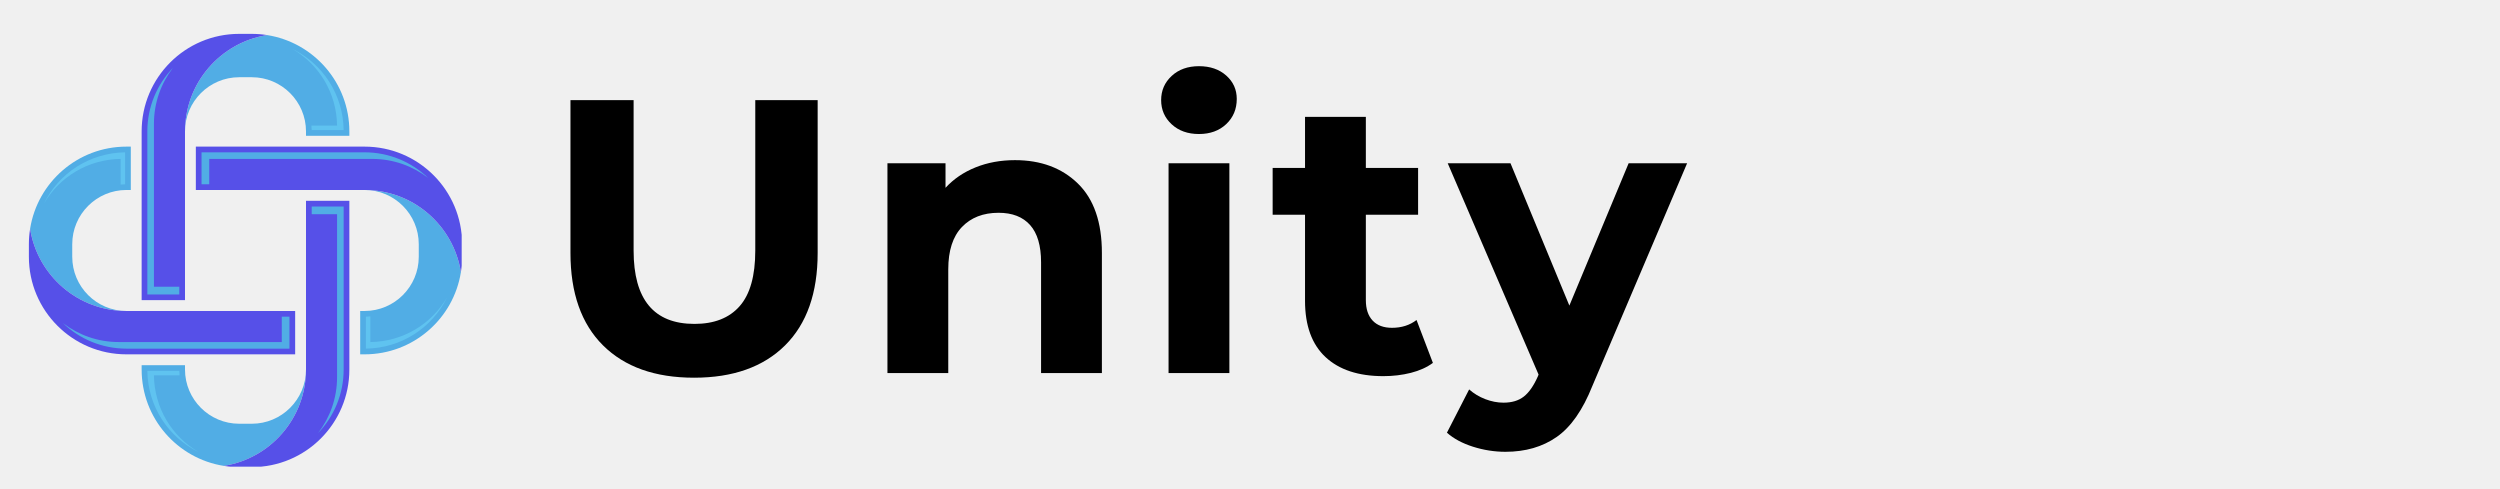
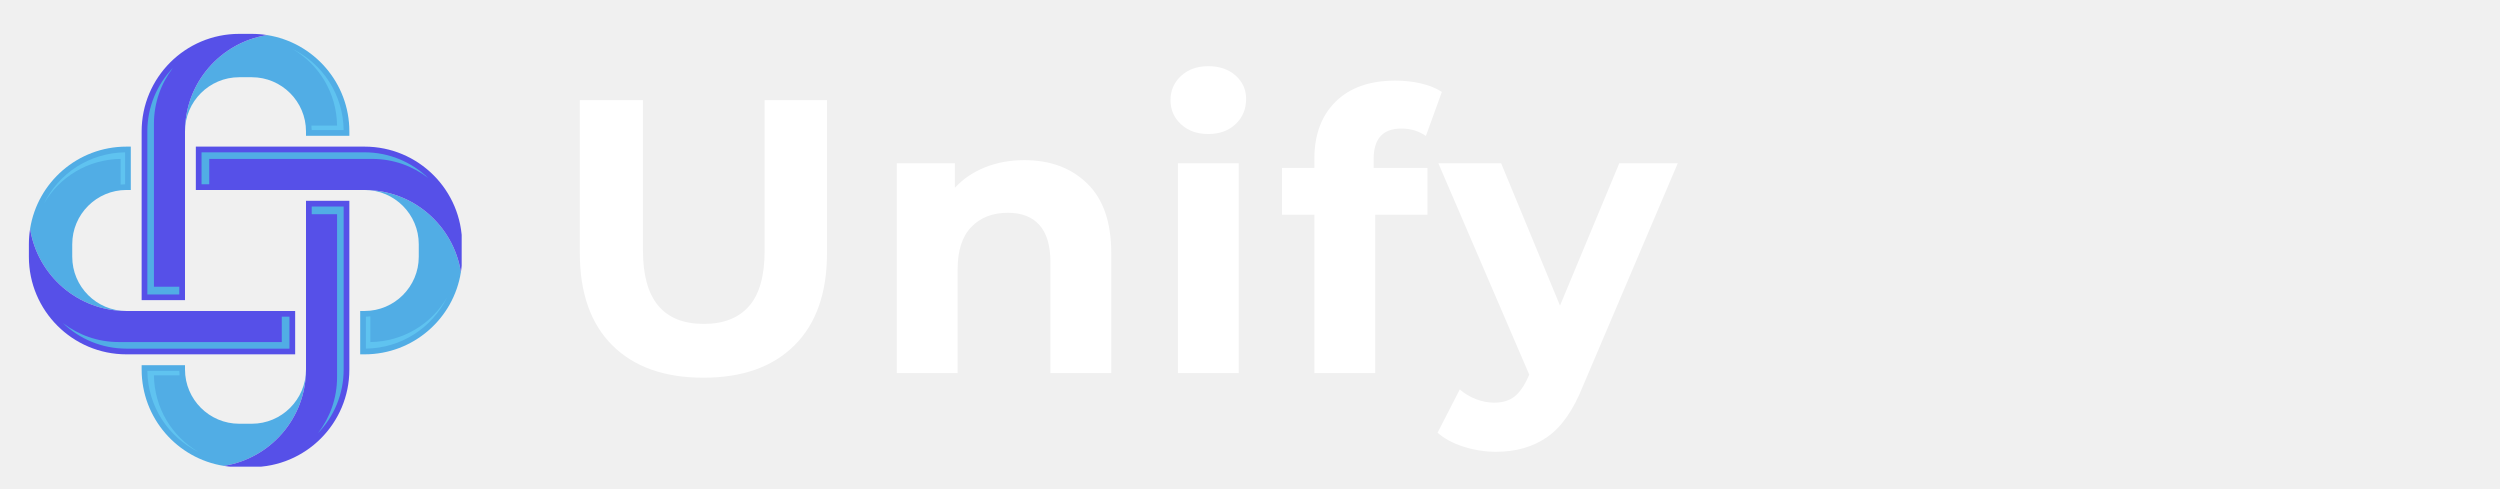
<svg xmlns="http://www.w3.org/2000/svg" width="1280" zoomAndPan="magnify" viewBox="200 150 960 250" height="250" preserveAspectRatio="xMidYMid meet" version="1.0">
  <defs>
    <g />
-     <clipPath id="d06a14b1dc">
+     <clipPath id="403739e684">
      <path d="M 134 167.336 L 219 167.336 L 219 220 L 134 220 Z M 134 167.336 " clip-rule="nonzero" />
    </clipPath>
-     <clipPath id="dd92a88d0a">
+     <clipPath id="bf3c2bd680">
      <path d="M 112 167.336 L 177 167.336 L 177 304 L 112 304 Z M 112 167.336 " clip-rule="nonzero" />
    </clipPath>
-     <clipPath id="2225ea48c4">
+     <clipPath id="3f47f3cae2">
      <path d="M 112 336 L 197 336 L 197 388.926 L 112 388.926 Z M 112 336 " clip-rule="nonzero" />
    </clipPath>
-     <clipPath id="ce8393178f">
+     <clipPath id="6fd692aa8c">
      <path d="M 154.461 252.648 L 219 252.648 L 219 388.926 L 154.461 388.926 Z M 154.461 252.648 " clip-rule="nonzero" />
    </clipPath>
-     <clipPath id="3386ffbed4">
+     <clipPath id="64e789d8ef">
      <path d="M 140.102 225 L 276.379 225 L 276.379 289.812 L 140.102 289.812 Z M 140.102 225 " clip-rule="nonzero" />
    </clipPath>
-     <clipPath id="13223a4ef2">
+     <clipPath id="b023188e55">
      <path d="M 54.789 267 L 192 267 L 192 332 L 54.789 332 Z M 54.789 267 " clip-rule="nonzero" />
    </clipPath>
  </defs>
-   <g clip-path="url(#d06a14b1dc)">
+   <g clip-path="url(#403739e684)">
    <path fill="#51ade5" d="M 134.719 217.285 C 134.719 201.984 147.168 189.539 162.469 189.539 L 168.926 189.539 C 184.223 189.539 196.672 201.984 196.672 217.285 L 196.672 219.523 L 218.871 219.523 L 218.871 217.285 C 218.871 192.383 200.637 171.738 176.793 167.961 C 152.949 171.738 134.719 192.383 134.719 217.285 " fill-opacity="1" fill-rule="nonzero" />
  </g>
  <path fill="#5fc3f0" d="M 189.711 175.062 C 203.391 182.988 212.352 197.633 212.586 214.32 L 199.441 214.32 C 199.516 215.074 199.566 215.836 199.586 216.602 L 215.949 216.602 C 215.691 198.441 205.285 182.66 189.711 175.062 " fill-opacity="1" fill-rule="nonzero" />
-   <g clip-path="url(#dd92a88d0a)">
+   <g clip-path="url(#bf3c2bd680)">
    <path fill="#5650e8" d="M 162.469 167.34 C 134.879 167.34 112.52 189.699 112.52 217.285 L 112.52 303.672 L 134.719 303.672 L 134.719 217.285 C 134.719 192.383 152.949 171.738 176.793 167.961 C 174.23 167.555 171.602 167.34 168.926 167.34 L 162.469 167.34 " fill-opacity="1" fill-rule="nonzero" />
  </g>
  <path fill="#51ade5" d="M 115.438 300.754 L 131.797 300.754 L 131.797 296.812 L 118.816 296.812 L 118.816 213.348 C 118.816 202.59 122.453 192.672 128.555 184.738 C 120.434 193.191 115.438 204.668 115.438 217.285 L 115.438 300.754 " fill-opacity="1" fill-rule="nonzero" />
-   <g clip-path="url(#2225ea48c4)">
+   <g clip-path="url(#3f47f3cae2)">
    <path fill="#51ade5" d="M 196.672 339.207 C 196.672 354.508 184.223 366.957 168.926 366.957 L 162.469 366.957 C 147.168 366.957 134.719 354.508 134.719 339.207 L 134.719 336.969 L 112.52 336.969 L 112.52 339.207 C 112.52 364.113 130.754 384.758 154.598 388.531 C 178.441 384.758 196.672 364.113 196.672 339.207 " fill-opacity="1" fill-rule="nonzero" />
  </g>
  <path fill="#5fc3f0" d="M 141.68 381.434 C 128 373.504 119.039 358.863 118.805 342.176 L 131.949 342.176 C 131.879 341.422 131.824 340.66 131.805 339.891 L 115.441 339.891 C 115.699 358.051 126.105 373.836 141.68 381.434 " fill-opacity="1" fill-rule="nonzero" />
-   <g clip-path="url(#ce8393178f)">
+   <g clip-path="url(#6fd692aa8c)">
    <path fill="#5650e8" d="M 168.926 389.156 C 196.508 389.156 218.871 366.793 218.871 339.207 L 218.871 252.82 L 196.672 252.82 L 196.672 339.207 C 196.672 364.113 178.441 384.758 154.598 388.531 C 157.16 388.941 159.793 389.156 162.469 389.156 L 168.926 389.156 " fill-opacity="1" fill-rule="nonzero" />
  </g>
  <path fill="#51ade5" d="M 215.953 255.742 L 199.594 255.742 L 199.594 259.68 L 212.578 259.68 L 212.578 343.148 C 212.578 353.906 208.938 363.824 202.836 371.758 C 210.957 363.301 215.953 351.828 215.953 339.207 L 215.953 255.742 " fill-opacity="1" fill-rule="nonzero" />
  <path fill="#51ade5" d="M 226.656 247.27 C 241.961 247.27 254.406 259.723 254.406 275.02 L 254.406 281.477 C 254.406 296.773 241.961 309.223 226.656 309.223 L 224.418 309.223 L 224.418 331.422 L 226.656 331.422 C 251.562 331.422 272.207 313.188 275.98 289.344 C 272.207 265.5 251.562 247.27 226.656 247.27 " fill-opacity="1" fill-rule="nonzero" />
  <path fill="#5fc3f0" d="M 268.883 302.262 C 260.953 315.941 246.309 324.902 229.621 325.137 L 229.621 311.992 C 228.871 312.066 228.109 312.117 227.34 312.137 L 227.34 328.5 C 245.5 328.242 261.285 317.836 268.883 302.262 " fill-opacity="1" fill-rule="nonzero" />
-   <g clip-path="url(#3386ffbed4)">
+   <g clip-path="url(#64e789d8ef)">
    <path fill="#5650e8" d="M 276.605 275.02 C 276.605 247.434 254.242 225.07 226.656 225.07 L 140.27 225.07 L 140.27 247.27 L 226.656 247.27 C 251.562 247.27 272.207 265.5 275.98 289.344 C 276.387 286.781 276.605 284.152 276.605 281.477 L 276.605 275.02 " fill-opacity="1" fill-rule="nonzero" />
  </g>
  <path fill="#51ade5" d="M 143.191 227.988 L 143.191 244.352 L 147.133 244.352 L 147.133 231.367 L 230.598 231.367 C 241.355 231.367 251.27 235.004 259.207 241.105 C 250.75 232.988 239.273 227.988 226.656 227.988 L 143.191 227.988 " fill-opacity="1" fill-rule="nonzero" />
  <path fill="#51ade5" d="M 104.734 309.223 C 89.434 309.223 76.988 296.773 76.988 281.477 L 76.988 275.02 C 76.988 259.723 89.434 247.27 104.734 247.27 L 106.973 247.27 L 106.973 225.07 L 104.734 225.07 C 79.828 225.07 59.188 243.305 55.41 267.148 C 59.188 290.992 79.828 309.223 104.734 309.223 " fill-opacity="1" fill-rule="nonzero" />
  <path fill="#5fc3f0" d="M 62.508 254.234 C 70.438 240.551 85.082 231.59 101.766 231.359 L 101.766 244.504 C 102.523 244.43 103.285 244.375 104.051 244.359 L 104.051 227.996 C 85.891 228.25 70.105 238.656 62.508 254.234 " fill-opacity="1" fill-rule="nonzero" />
-   <g clip-path="url(#13223a4ef2)">
+   <g clip-path="url(#b023188e55)">
    <path fill="#5650e8" d="M 54.789 281.477 C 54.789 309.062 77.148 331.422 104.734 331.422 L 191.121 331.422 L 191.121 309.223 L 104.734 309.223 C 79.828 309.223 59.188 290.992 55.41 267.148 C 55.004 269.711 54.789 272.344 54.789 275.02 L 54.789 281.477 " fill-opacity="1" fill-rule="nonzero" />
  </g>
  <path fill="#51ade5" d="M 188.199 328.504 L 188.199 312.145 L 184.262 312.145 L 184.262 325.129 L 100.793 325.129 C 90.035 325.129 80.117 321.488 72.188 315.391 C 80.641 323.508 92.117 328.504 104.734 328.504 L 188.199 328.504 " fill-opacity="1" fill-rule="nonzero" />
-   <g fill="#000000" fill-opacity="1">
-     <g transform="translate(316.7028, 340.9935)">
+   <g fill="#ffffff" fill-opacity="1">
+     <g transform="translate(321.4927, 340.9935)">
      <g>
        <path d="M 78.656 2.391 C 58.688 2.391 43.145 -3.129 32.031 -14.172 C 20.926 -25.223 15.375 -40.992 15.375 -61.484 L 15.375 -139.734 L 47.703 -139.734 L 47.703 -62.688 C 47.703 -37.664 58.086 -25.156 78.859 -25.156 C 88.961 -25.156 96.676 -28.18 102 -34.234 C 107.332 -40.285 110 -49.77 110 -62.688 L 110 -139.734 L 141.938 -139.734 L 141.938 -61.484 C 141.938 -40.992 136.379 -25.223 125.266 -14.172 C 114.148 -3.129 98.613 2.391 78.656 2.391 Z M 78.656 2.391 " />
      </g>
    </g>
  </g>
-   <g fill="#000000" fill-opacity="1">
-     <g transform="translate(479.9962, 340.9935)">
+   <g fill="#ffffff" fill-opacity="1">
+     <g transform="translate(484.7861, 340.9935)">
      <g>
        <path d="M 79.656 -109 C 92.957 -109 103.703 -105.004 111.891 -97.016 C 120.078 -89.035 124.172 -77.191 124.172 -61.484 L 124.172 0 L 93.031 0 L 93.031 -56.688 C 93.031 -65.207 91.164 -71.562 87.438 -75.75 C 83.707 -79.945 78.316 -82.047 71.266 -82.047 C 63.41 -82.047 57.156 -79.613 52.5 -74.75 C 47.844 -69.895 45.516 -62.676 45.516 -53.094 L 45.516 0 L 14.375 0 L 14.375 -107.391 L 44.109 -107.391 L 44.109 -94.828 C 48.242 -99.348 53.367 -102.836 59.484 -105.297 C 65.609 -107.766 72.332 -109 79.656 -109 Z M 79.656 -109 " />
      </g>
    </g>
  </g>
-   <g fill="#000000" fill-opacity="1">
-     <g transform="translate(623.9259, 340.9935)">
+   <g fill="#ffffff" fill-opacity="1">
+     <g transform="translate(628.7159, 340.9935)">
      <g>
        <path d="M 14.375 -107.391 L 45.516 -107.391 L 45.516 0 L 14.375 0 Z M 29.938 -122.375 C 24.219 -122.375 19.562 -124.035 15.969 -127.359 C 12.375 -130.68 10.578 -134.805 10.578 -139.734 C 10.578 -144.66 12.375 -148.785 15.969 -152.109 C 19.562 -155.441 24.219 -157.109 29.938 -157.109 C 35.664 -157.109 40.32 -155.508 43.906 -152.312 C 47.5 -149.113 49.297 -145.125 49.297 -140.344 C 49.297 -135.145 47.5 -130.848 43.906 -127.453 C 40.32 -124.066 35.664 -122.375 29.938 -122.375 Z M 29.938 -122.375 " />
      </g>
    </g>
  </g>
-   <g fill="#000000" fill-opacity="1">
-     <g transform="translate(690.0019, 340.9935)">
+   <g fill="#ffffff" fill-opacity="1">
+     <g transform="translate(694.7919, 340.9935)">
      <g>
-         <path d="M 83.641 -5.188 C 80.578 -2.926 76.816 -1.227 72.359 -0.094 C 67.898 1.031 63.211 1.594 58.297 1.594 C 45.516 1.594 35.629 -1.664 28.641 -8.188 C 21.66 -14.707 18.172 -24.289 18.172 -36.938 L 18.172 -81.047 L 1.594 -81.047 L 1.594 -105 L 18.172 -105 L 18.172 -131.156 L 49.312 -131.156 L 49.312 -105 L 76.062 -105 L 76.062 -81.047 L 49.312 -81.047 L 49.312 -37.328 C 49.312 -32.805 50.473 -29.312 52.797 -26.844 C 55.129 -24.383 58.426 -23.156 62.688 -23.156 C 67.602 -23.156 71.797 -24.488 75.266 -27.156 Z M 83.641 -5.188 " />
+         <path d="M 48.516 -105 L 76.062 -105 L 76.062 -81.047 L 49.312 -81.047 L 49.312 0 L 18.172 0 L 18.172 -81.047 L 1.594 -81.047 L 1.594 -105 L 18.172 -105 L 18.172 -109.797 C 18.172 -122.035 21.797 -131.75 29.047 -138.938 C 36.297 -146.125 46.508 -149.719 59.688 -149.719 C 64.344 -149.719 68.766 -149.219 72.953 -148.219 C 77.148 -147.219 80.645 -145.785 83.438 -143.922 L 75.266 -121.375 C 71.672 -123.906 67.477 -125.172 62.688 -125.172 C 53.238 -125.172 48.516 -119.977 48.516 -109.594 Z M 48.516 -105 " />
      </g>
    </g>
  </g>
-   <g fill="#000000" fill-opacity="1">
-     <g transform="translate(782.8276, 340.9935)">
+   <g fill="#ffffff" fill-opacity="1">
+     <g transform="translate(778.0356, 340.9935)">
      <g>
        <path d="M 120.969 -107.391 L 72.469 6.594 C 67.539 18.969 61.445 27.68 54.188 32.734 C 46.938 37.797 38.191 40.328 27.953 40.328 C 22.359 40.328 16.832 39.461 11.375 37.734 C 5.914 36.004 1.457 33.609 -2 30.547 L 9.375 8.391 C 11.77 10.516 14.531 12.176 17.656 13.375 C 20.789 14.57 23.891 15.172 26.953 15.172 C 31.211 15.172 34.672 14.141 37.328 12.078 C 39.992 10.016 42.391 6.586 44.516 1.797 L 44.922 0.797 L -1.594 -107.391 L 30.547 -107.391 L 60.688 -34.531 L 91.031 -107.391 Z M 120.969 -107.391 " />
      </g>
    </g>
  </g>
</svg>
